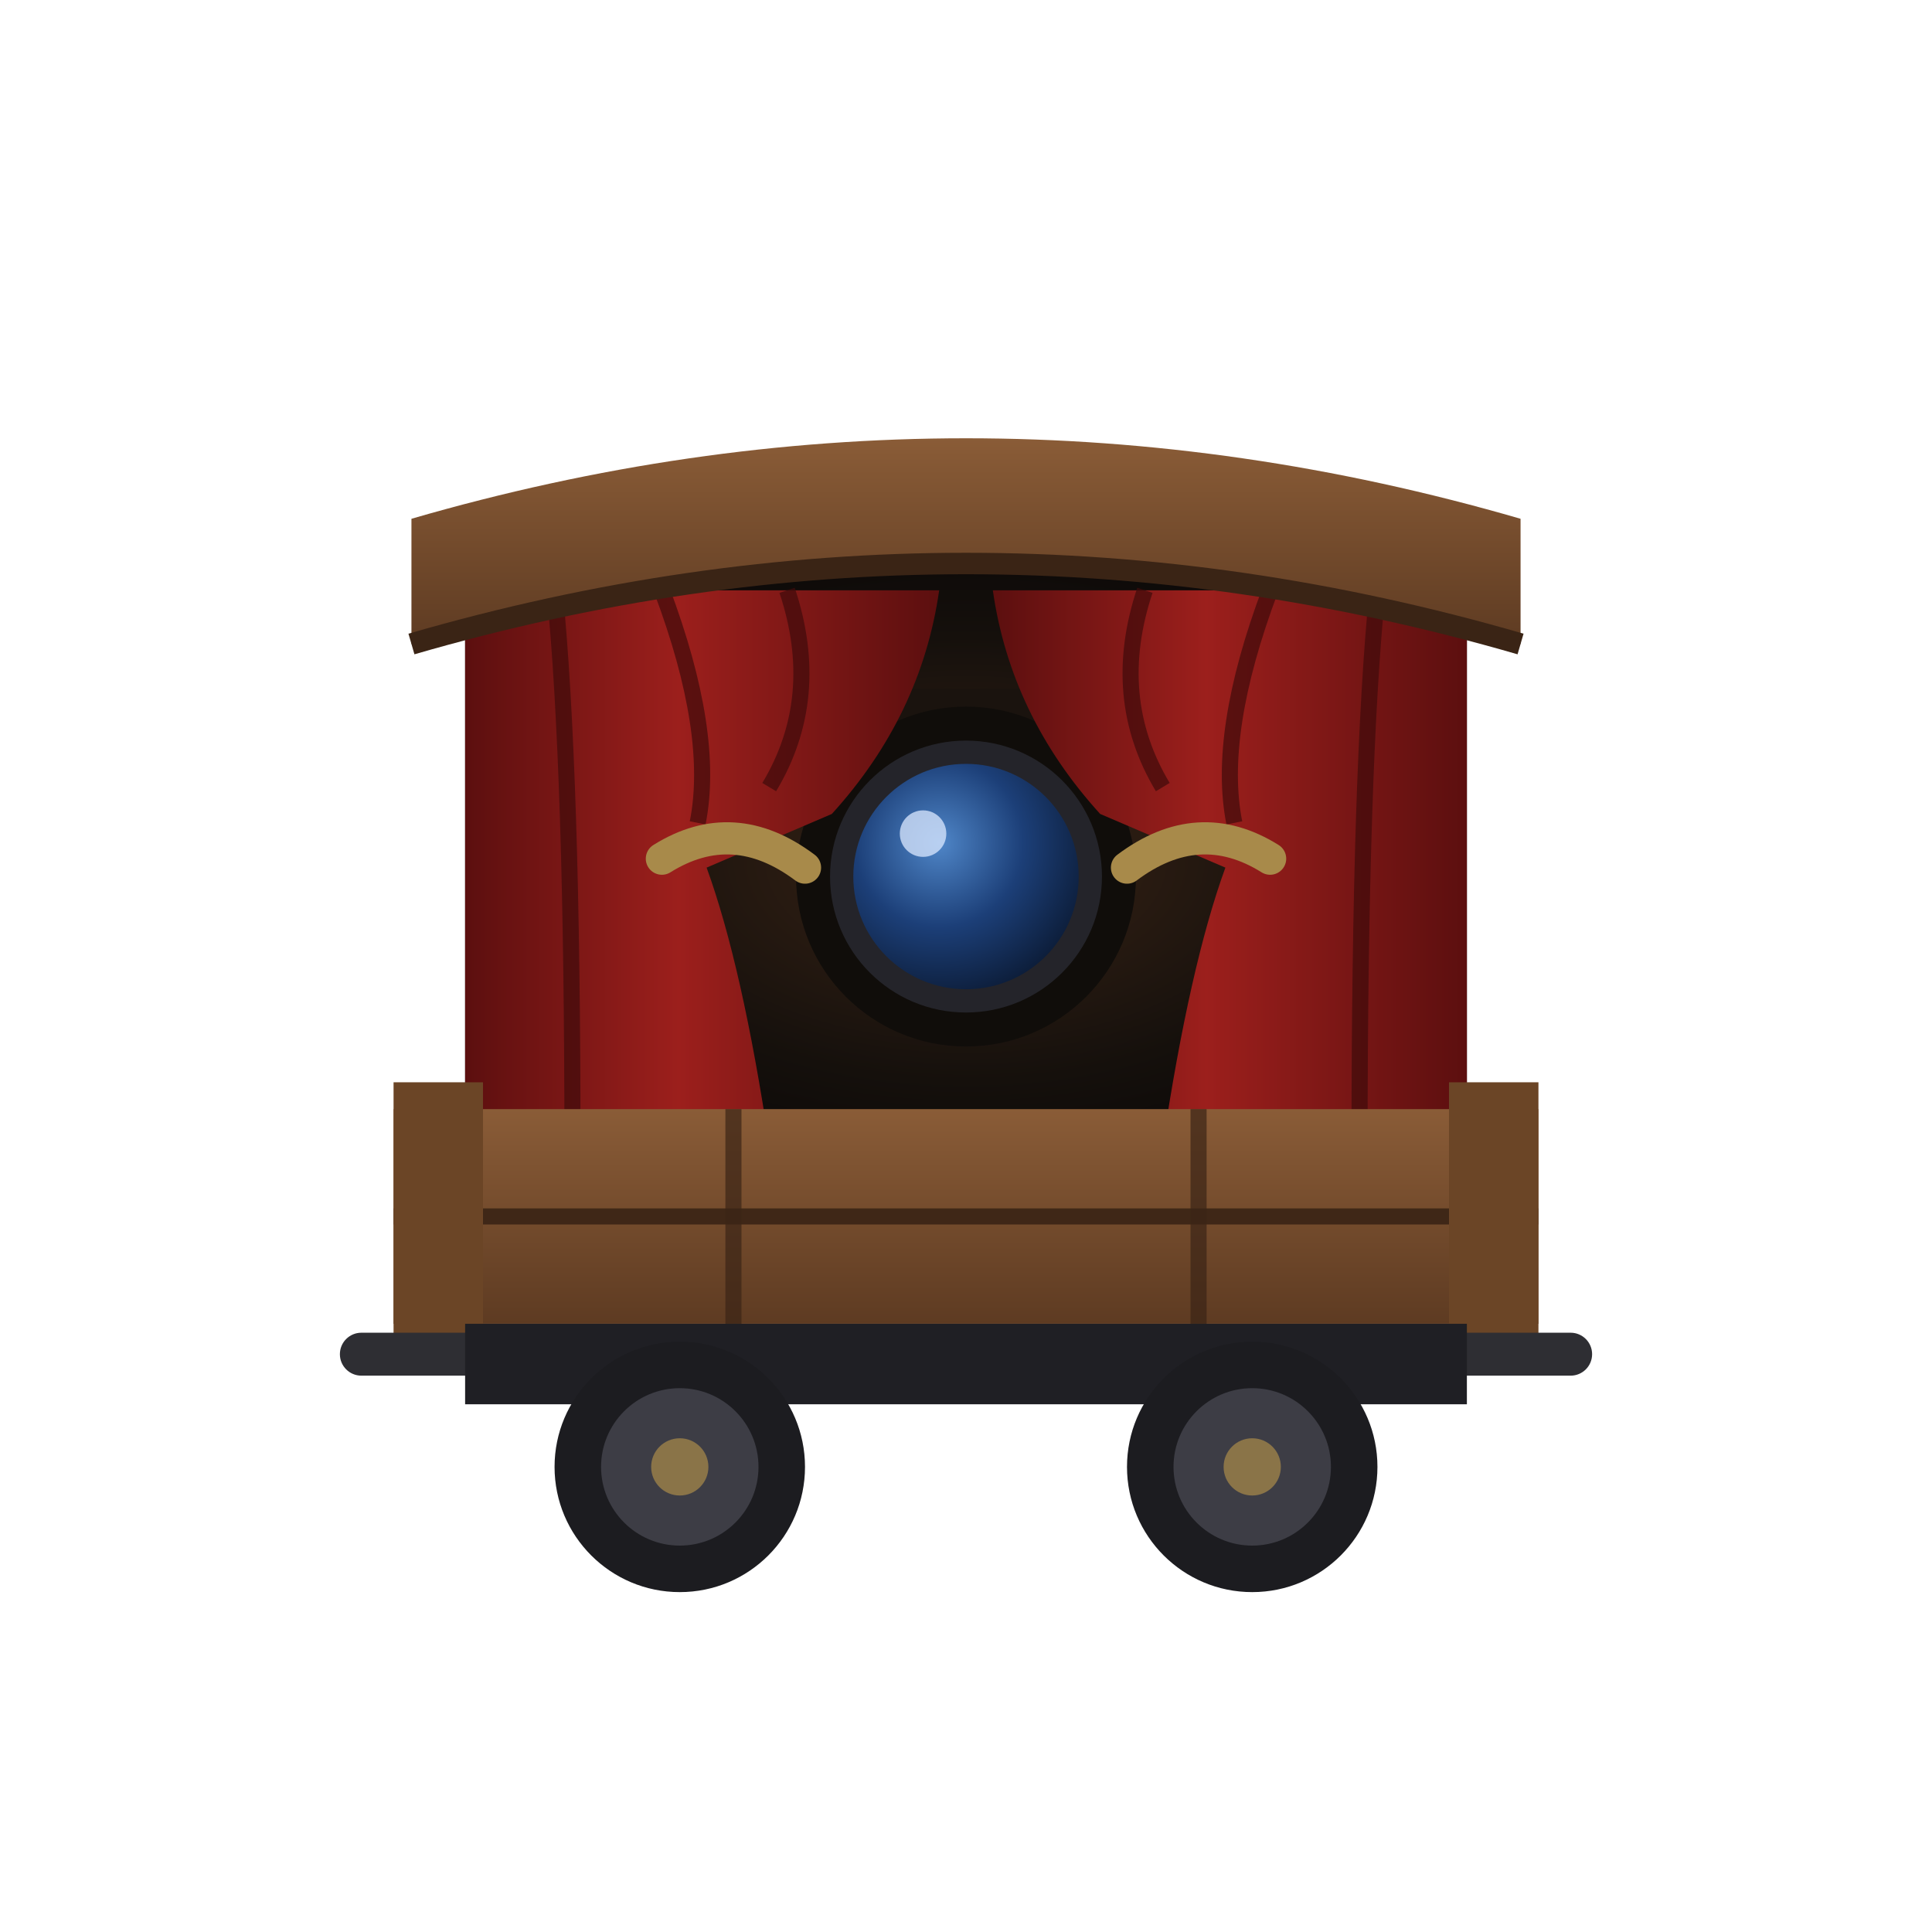
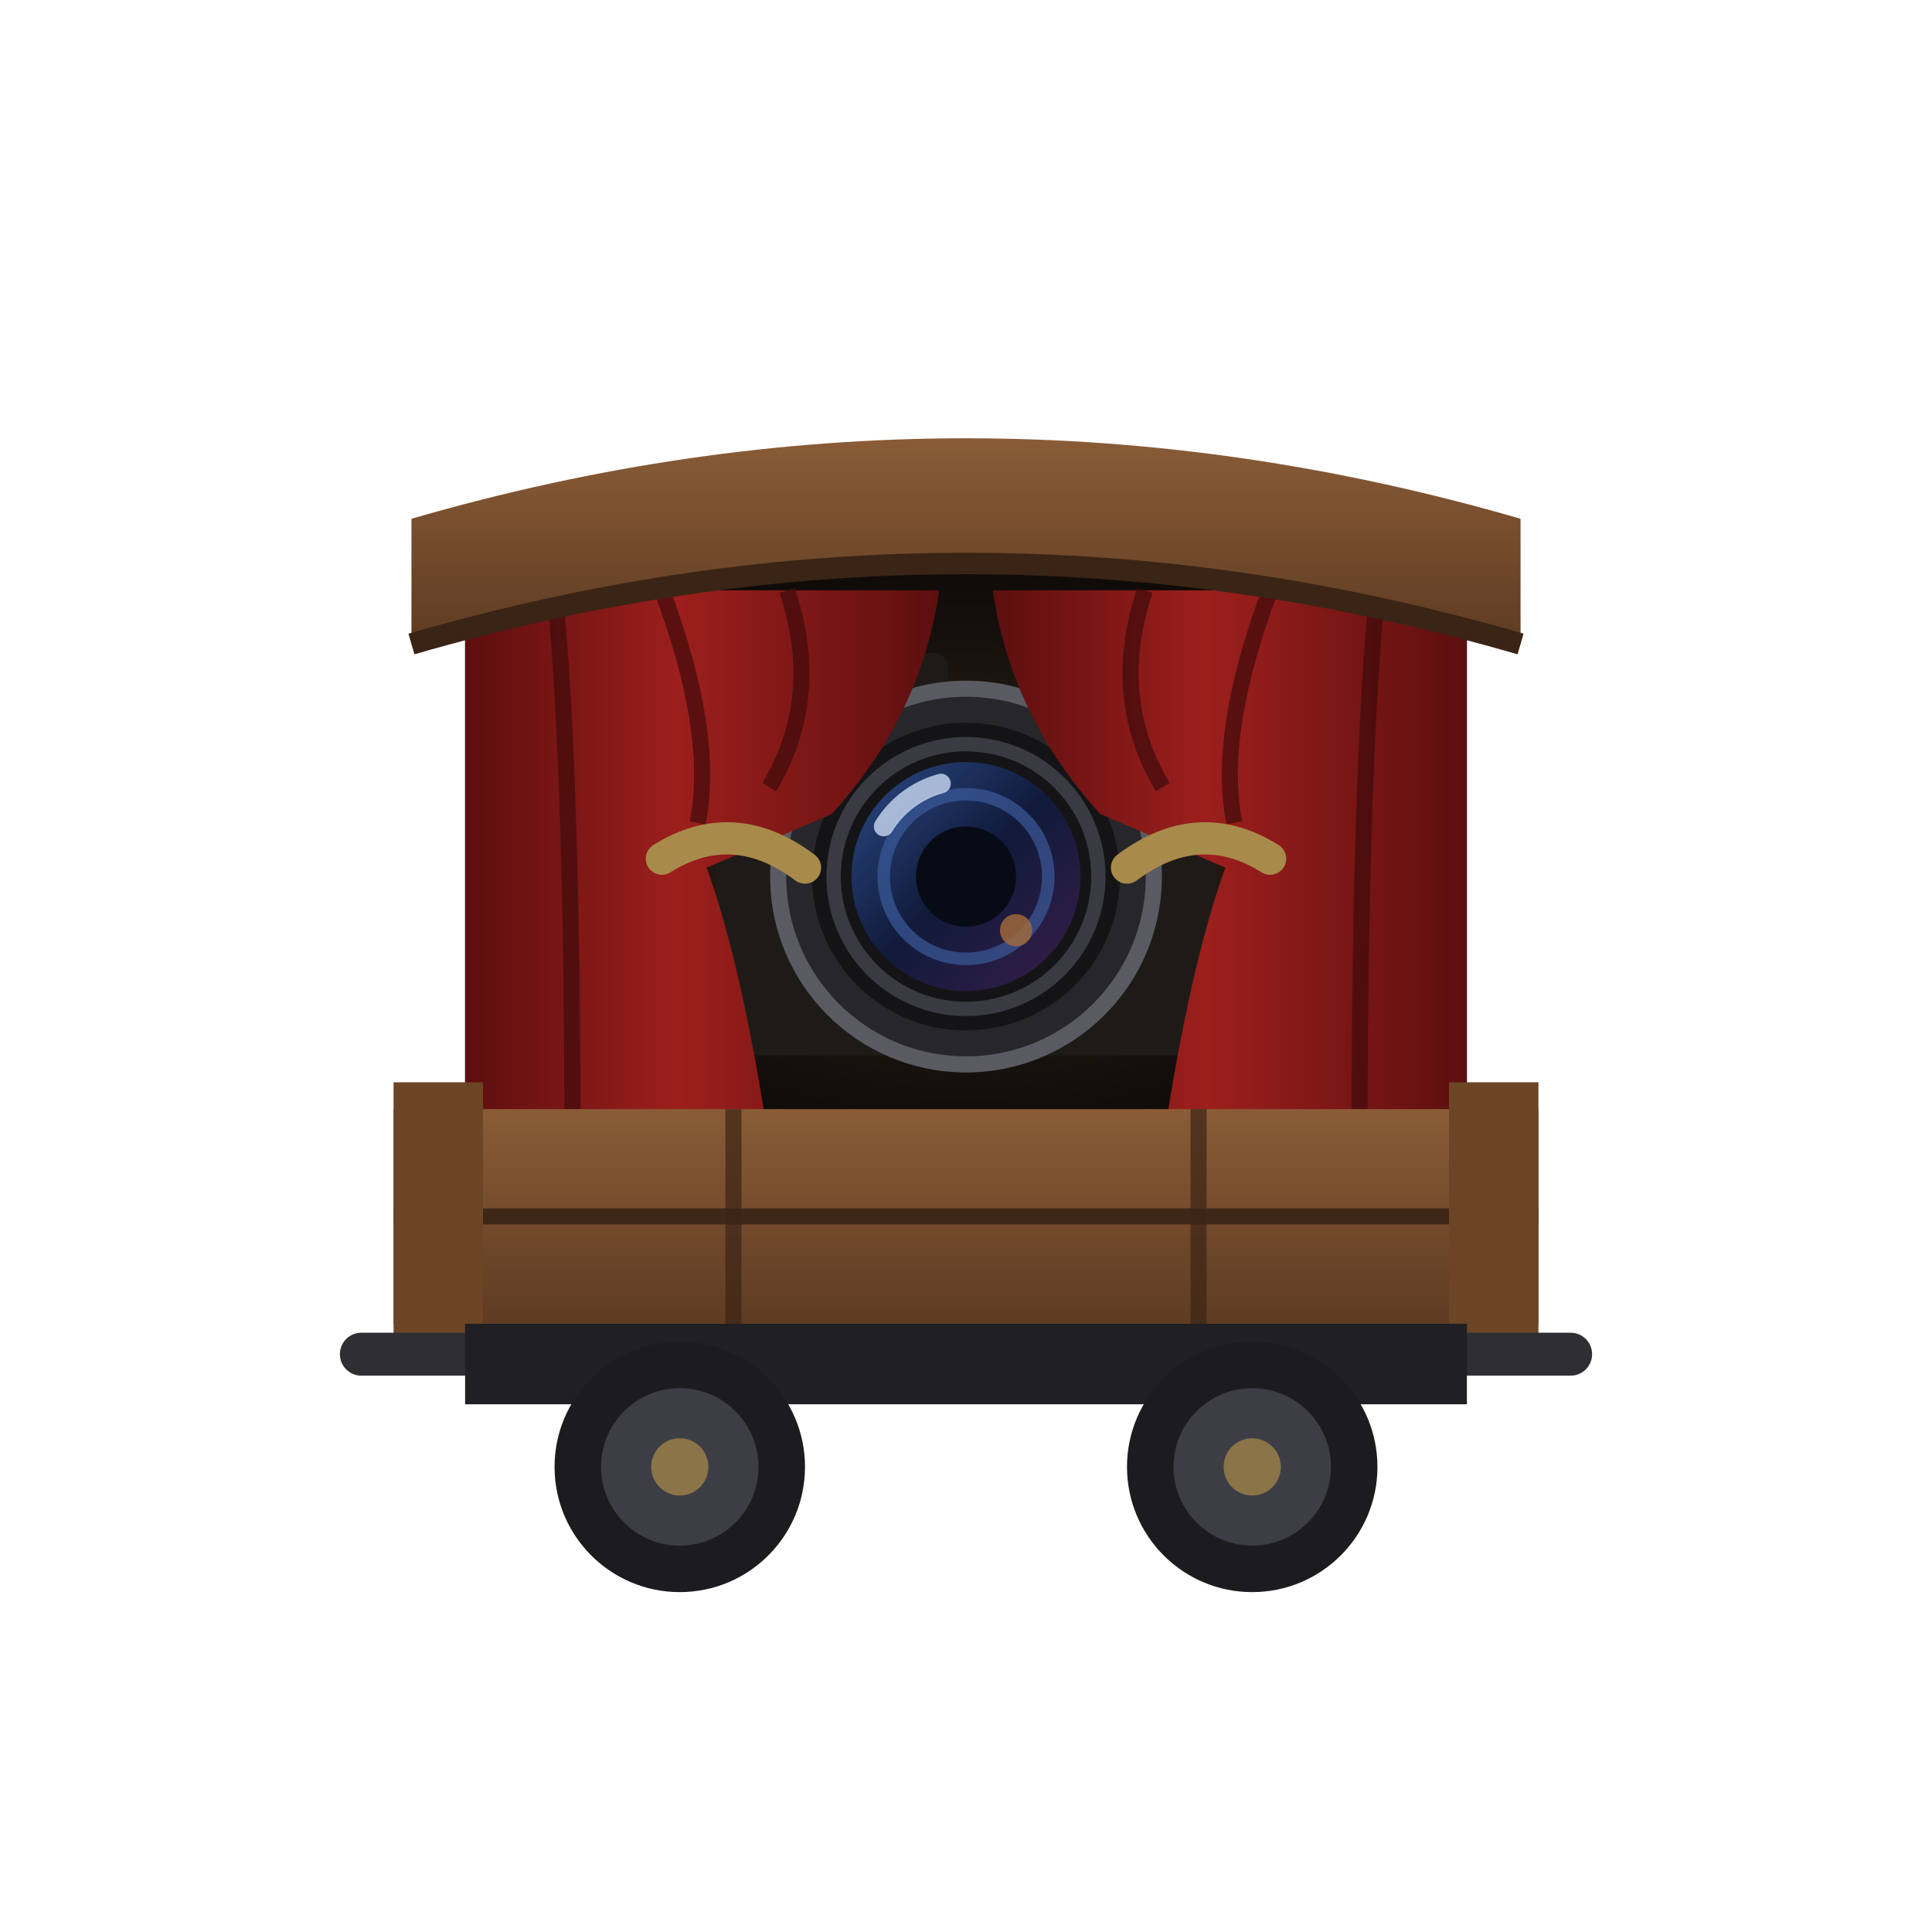
<svg xmlns="http://www.w3.org/2000/svg" viewBox="0 0 108 108">
  <defs>
    <linearGradient id="wood" x1="0" y1="0" x2="0" y2="1">
      <stop offset="0" stop-color="#8a5c37" />
      <stop offset="1" stop-color="#5e3b22" />
    </linearGradient>
    <linearGradient id="red" x1="0" y1="0" x2="1" y2="0">
      <stop offset="0" stop-color="#5c0f0f" />
      <stop offset="0.45" stop-color="#9c1f1c" />
      <stop offset="1" stop-color="#5c0f0f" />
    </linearGradient>
    <radialGradient id="glow" cx="0.5" cy="0.5" r="0.55">
      <stop offset="0" stop-color="#3a2416" />
      <stop offset="0.7" stop-color="#15100c" />
      <stop offset="1" stop-color="#0c0908" />
    </radialGradient>
-     <radialGradient id="glass" cx="0.38" cy="0.35" r="0.75">
-       <stop offset="0" stop-color="#4f86c8" />
-       <stop offset="0.5" stop-color="#1c3f78" />
-       <stop offset="1" stop-color="#0a1830" />
-     </radialGradient>
+     <linearGradient id="glass" x1="0" y1="0" x2="1" y2="1">
+       <stop offset="0" stop-color="#2c4a86" />
+       <stop offset="0.5" stop-color="#101a3a" />
+       <stop offset="1" stop-color="#3a1d4a" />
+     </linearGradient>
  </defs>
  <rect x="26" y="32" width="56" height="32" fill="url(#glow)" />
-   <path d="M47.5 38.5h13l-1.6 3h-9.8Z" fill="#1a130e" />
-   <circle cx="54" cy="49" r="9.5" fill="#100d0a" />
-   <circle cx="54" cy="49" r="7.6" fill="#24242a" />
-   <circle cx="54" cy="49" r="6.3" fill="url(#glass)" />
-   <circle cx="51.6" cy="46.6" r="1.3" fill="#dbe8ff" opacity="0.75" />
+   <rect x="40" y="39" width="28" height="20" rx="2.5" fill="#1e1a17" />
+   <rect x="45" y="36.5" width="8" height="3" rx="0.8" fill="#1e1a17" />
+   <circle cx="54" cy="49" r="10.5" fill="#26262b" />
+   <circle cx="54" cy="49" r="10.5" fill="none" stroke="#5a5a62" stroke-width="0.9" />
+   <circle cx="54" cy="49" r="8.6" fill="#141417" />
+   <circle cx="54" cy="49" r="7.4" fill="none" stroke="#3a3a42" stroke-width="0.8" />
+   <circle cx="54" cy="49" r="6.4" fill="url(#glass)" />
+   <circle cx="54" cy="49" r="4.6" fill="none" stroke="#3b5a9a" stroke-width="0.7" opacity="0.7" />
+   <circle cx="54" cy="49" r="2.8" fill="#070b16" />
+   <path d="M49.4 46.2A5.4 5.4 0 0 1 52.6 43.8" fill="none" stroke="#c9d8f2" stroke-width="1.1" stroke-linecap="round" opacity="0.8" />
+   <circle cx="56.8" cy="52" r="0.9" fill="#a56b3a" opacity="0.8" />
  <path d="M26 33H52.5Q51.5 40 46.5 45.5L39.5 48.5Q41.5 54 43 64H26Z" fill="url(#red)" />
  <path d="M82 33H55.5Q56.5 40 61.5 45.5L68.5 48.5Q66.5 54 65 64H82Z" fill="url(#red)" />
  <g stroke="#3f0a0a" stroke-width="0.9" fill="none" opacity="0.7">
    <path d="M31 33q1 10 1 31M37 33q3 8 2 13M44 33q2 6-1 11" />
    <path d="M77 33q-1 10-1 31M71 33q-3 8-2 13M64 33q-2 6 1 11" />
  </g>
  <g stroke="#a88a4a" stroke-width="1.8" fill="none" stroke-linecap="round">
    <path d="M37 48q4-2.5 8 0.5M71 48q-4-2.5-8 0.5" />
  </g>
  <path d="M23 29Q54 20 85 29V36Q54 27 23 36Z" fill="url(#wood)" />
  <path d="M23 36Q54 27 85 36" fill="none" stroke="#3a2415" stroke-width="1.2" />
  <rect x="22" y="62" width="64" height="12" fill="url(#wood)" />
  <path d="M22 68h64" stroke="#3a2415" stroke-width="0.9" opacity="0.9" />
  <path d="M41 62v12M67 62v12" stroke="#3a2415" stroke-width="0.9" opacity="0.7" />
  <rect x="22" y="60.5" width="5" height="14.5" fill="#6b4526" />
  <rect x="81" y="60.5" width="5" height="14.5" fill="#6b4526" />
  <rect x="19" y="74.5" width="70" height="2.4" rx="1.2" fill="#2e2e33" />
  <rect x="26" y="74" width="56" height="4.5" fill="#1f1f24" />
  <circle cx="38" cy="82" r="7" fill="#1c1c20" />
  <circle cx="38" cy="82" r="4.4" fill="#3d3d45" />
  <circle cx="38" cy="82" r="1.6" fill="#8a7448" />
  <circle cx="70" cy="82" r="7" fill="#1c1c20" />
  <circle cx="70" cy="82" r="4.4" fill="#3d3d45" />
  <circle cx="70" cy="82" r="1.6" fill="#8a7448" />
</svg>
